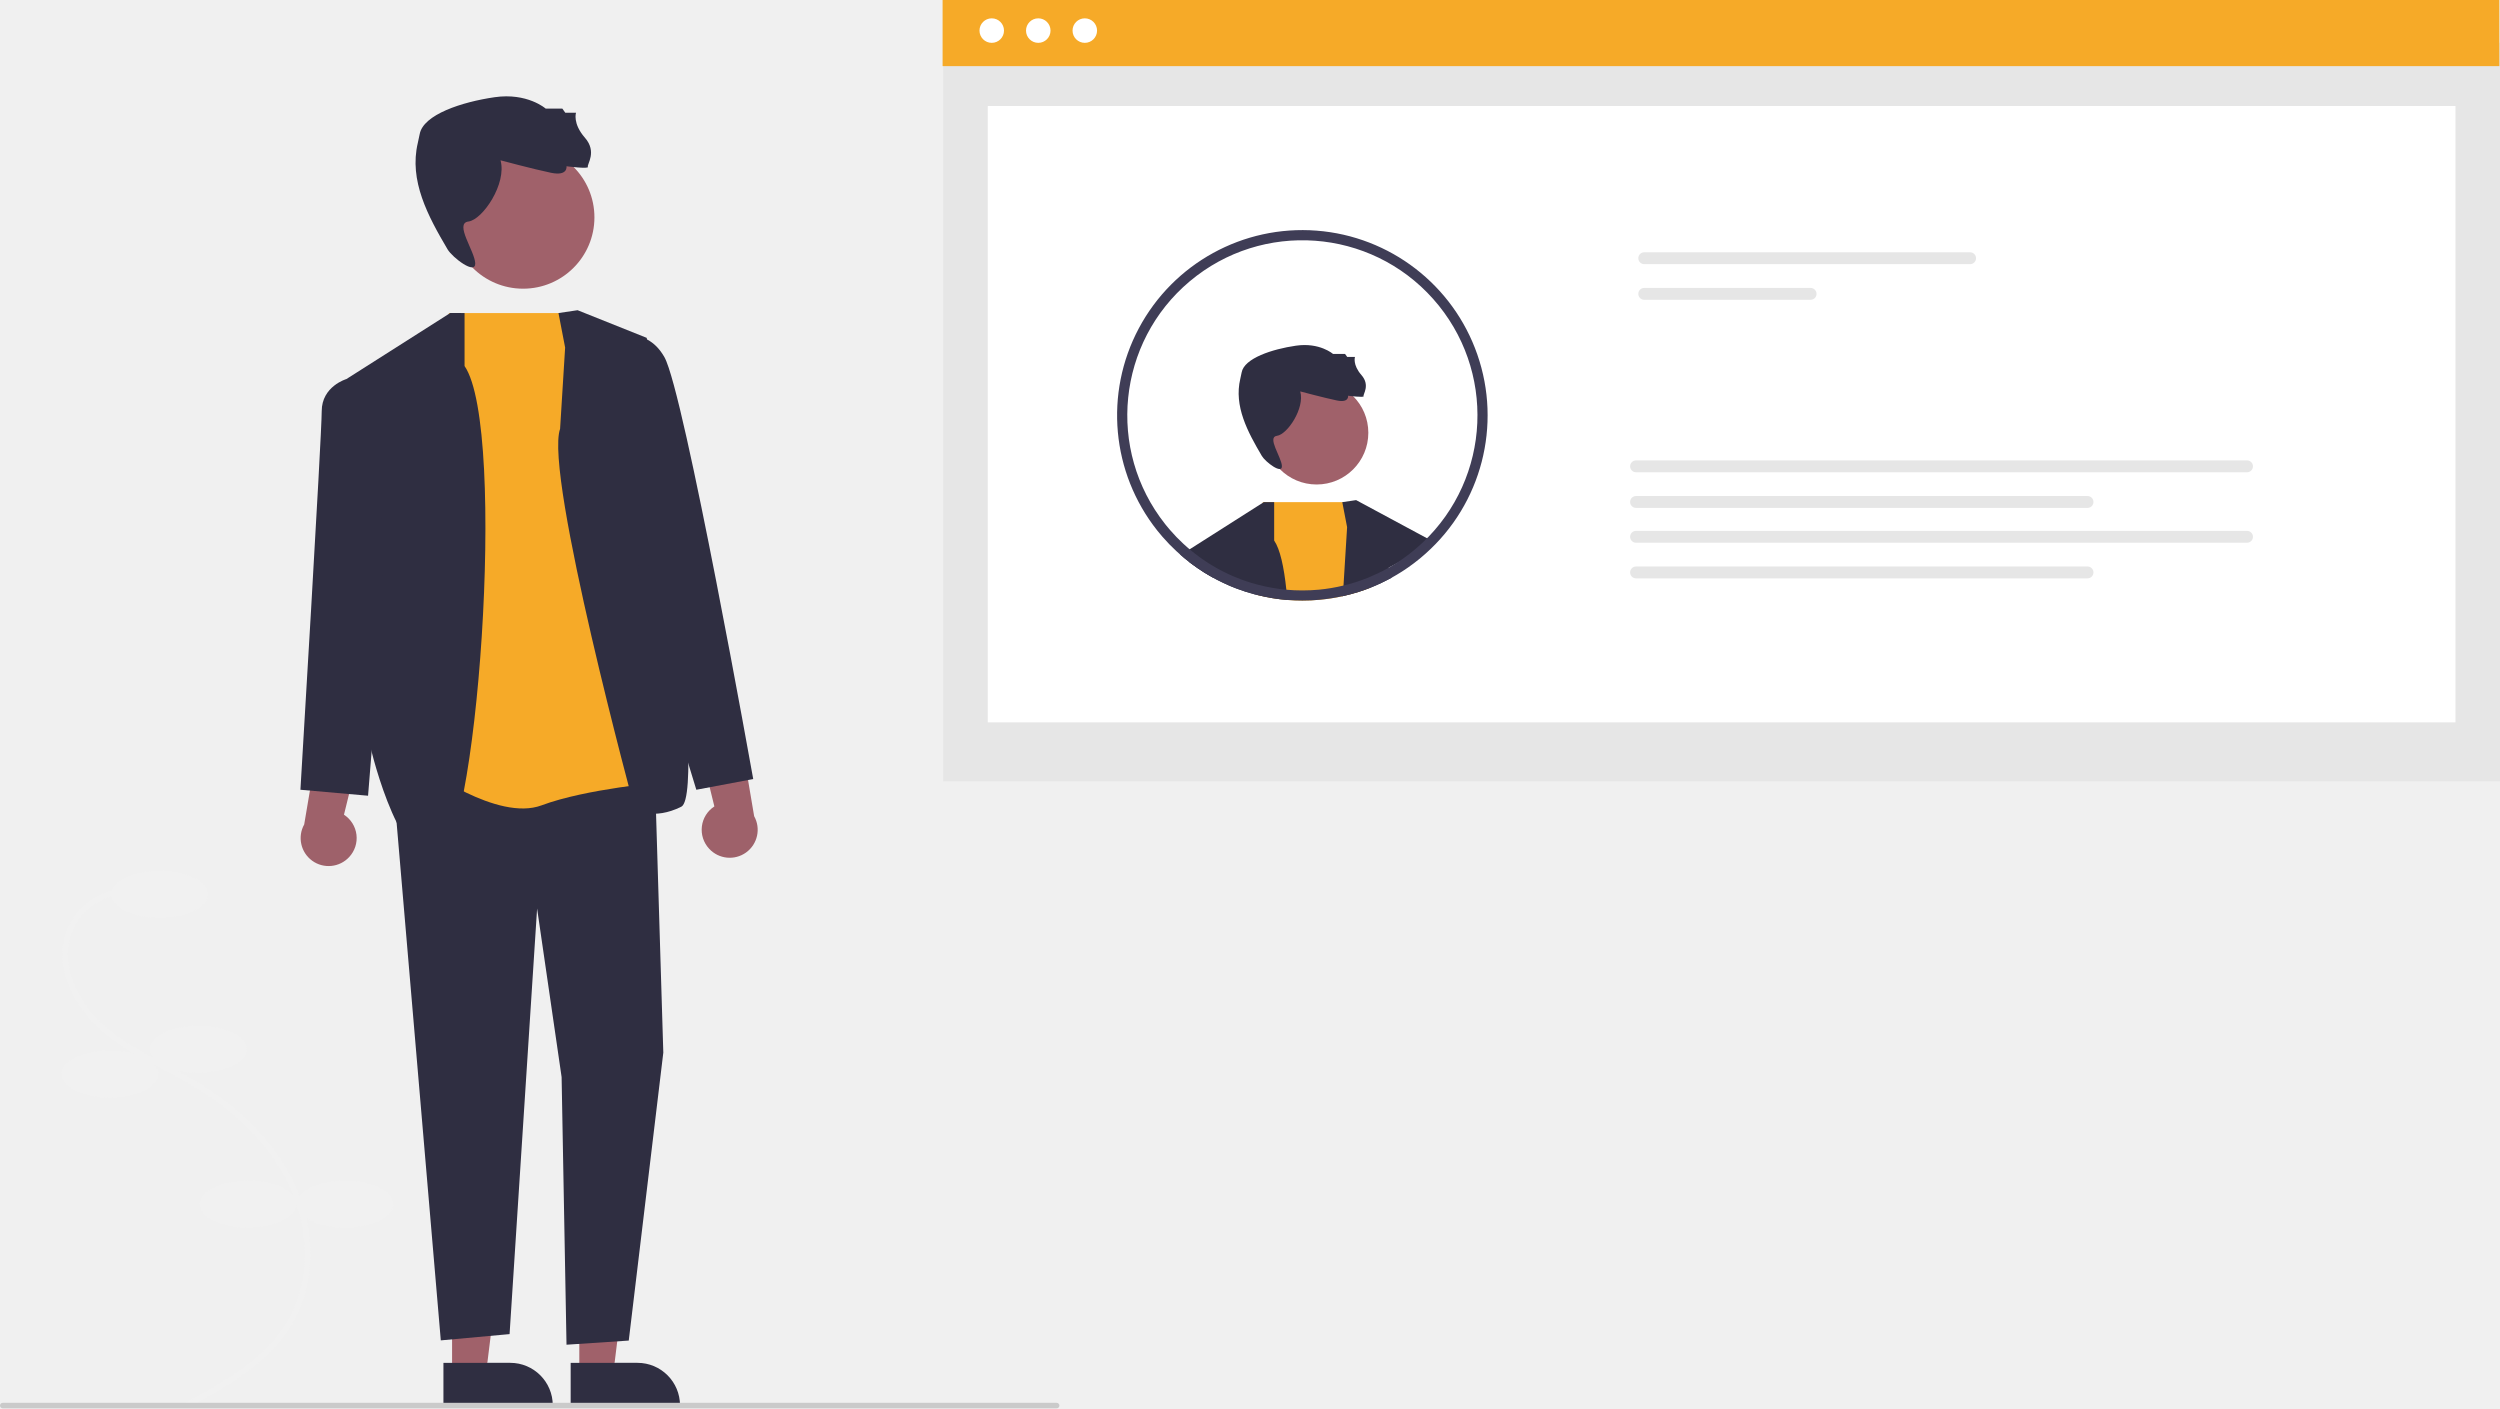
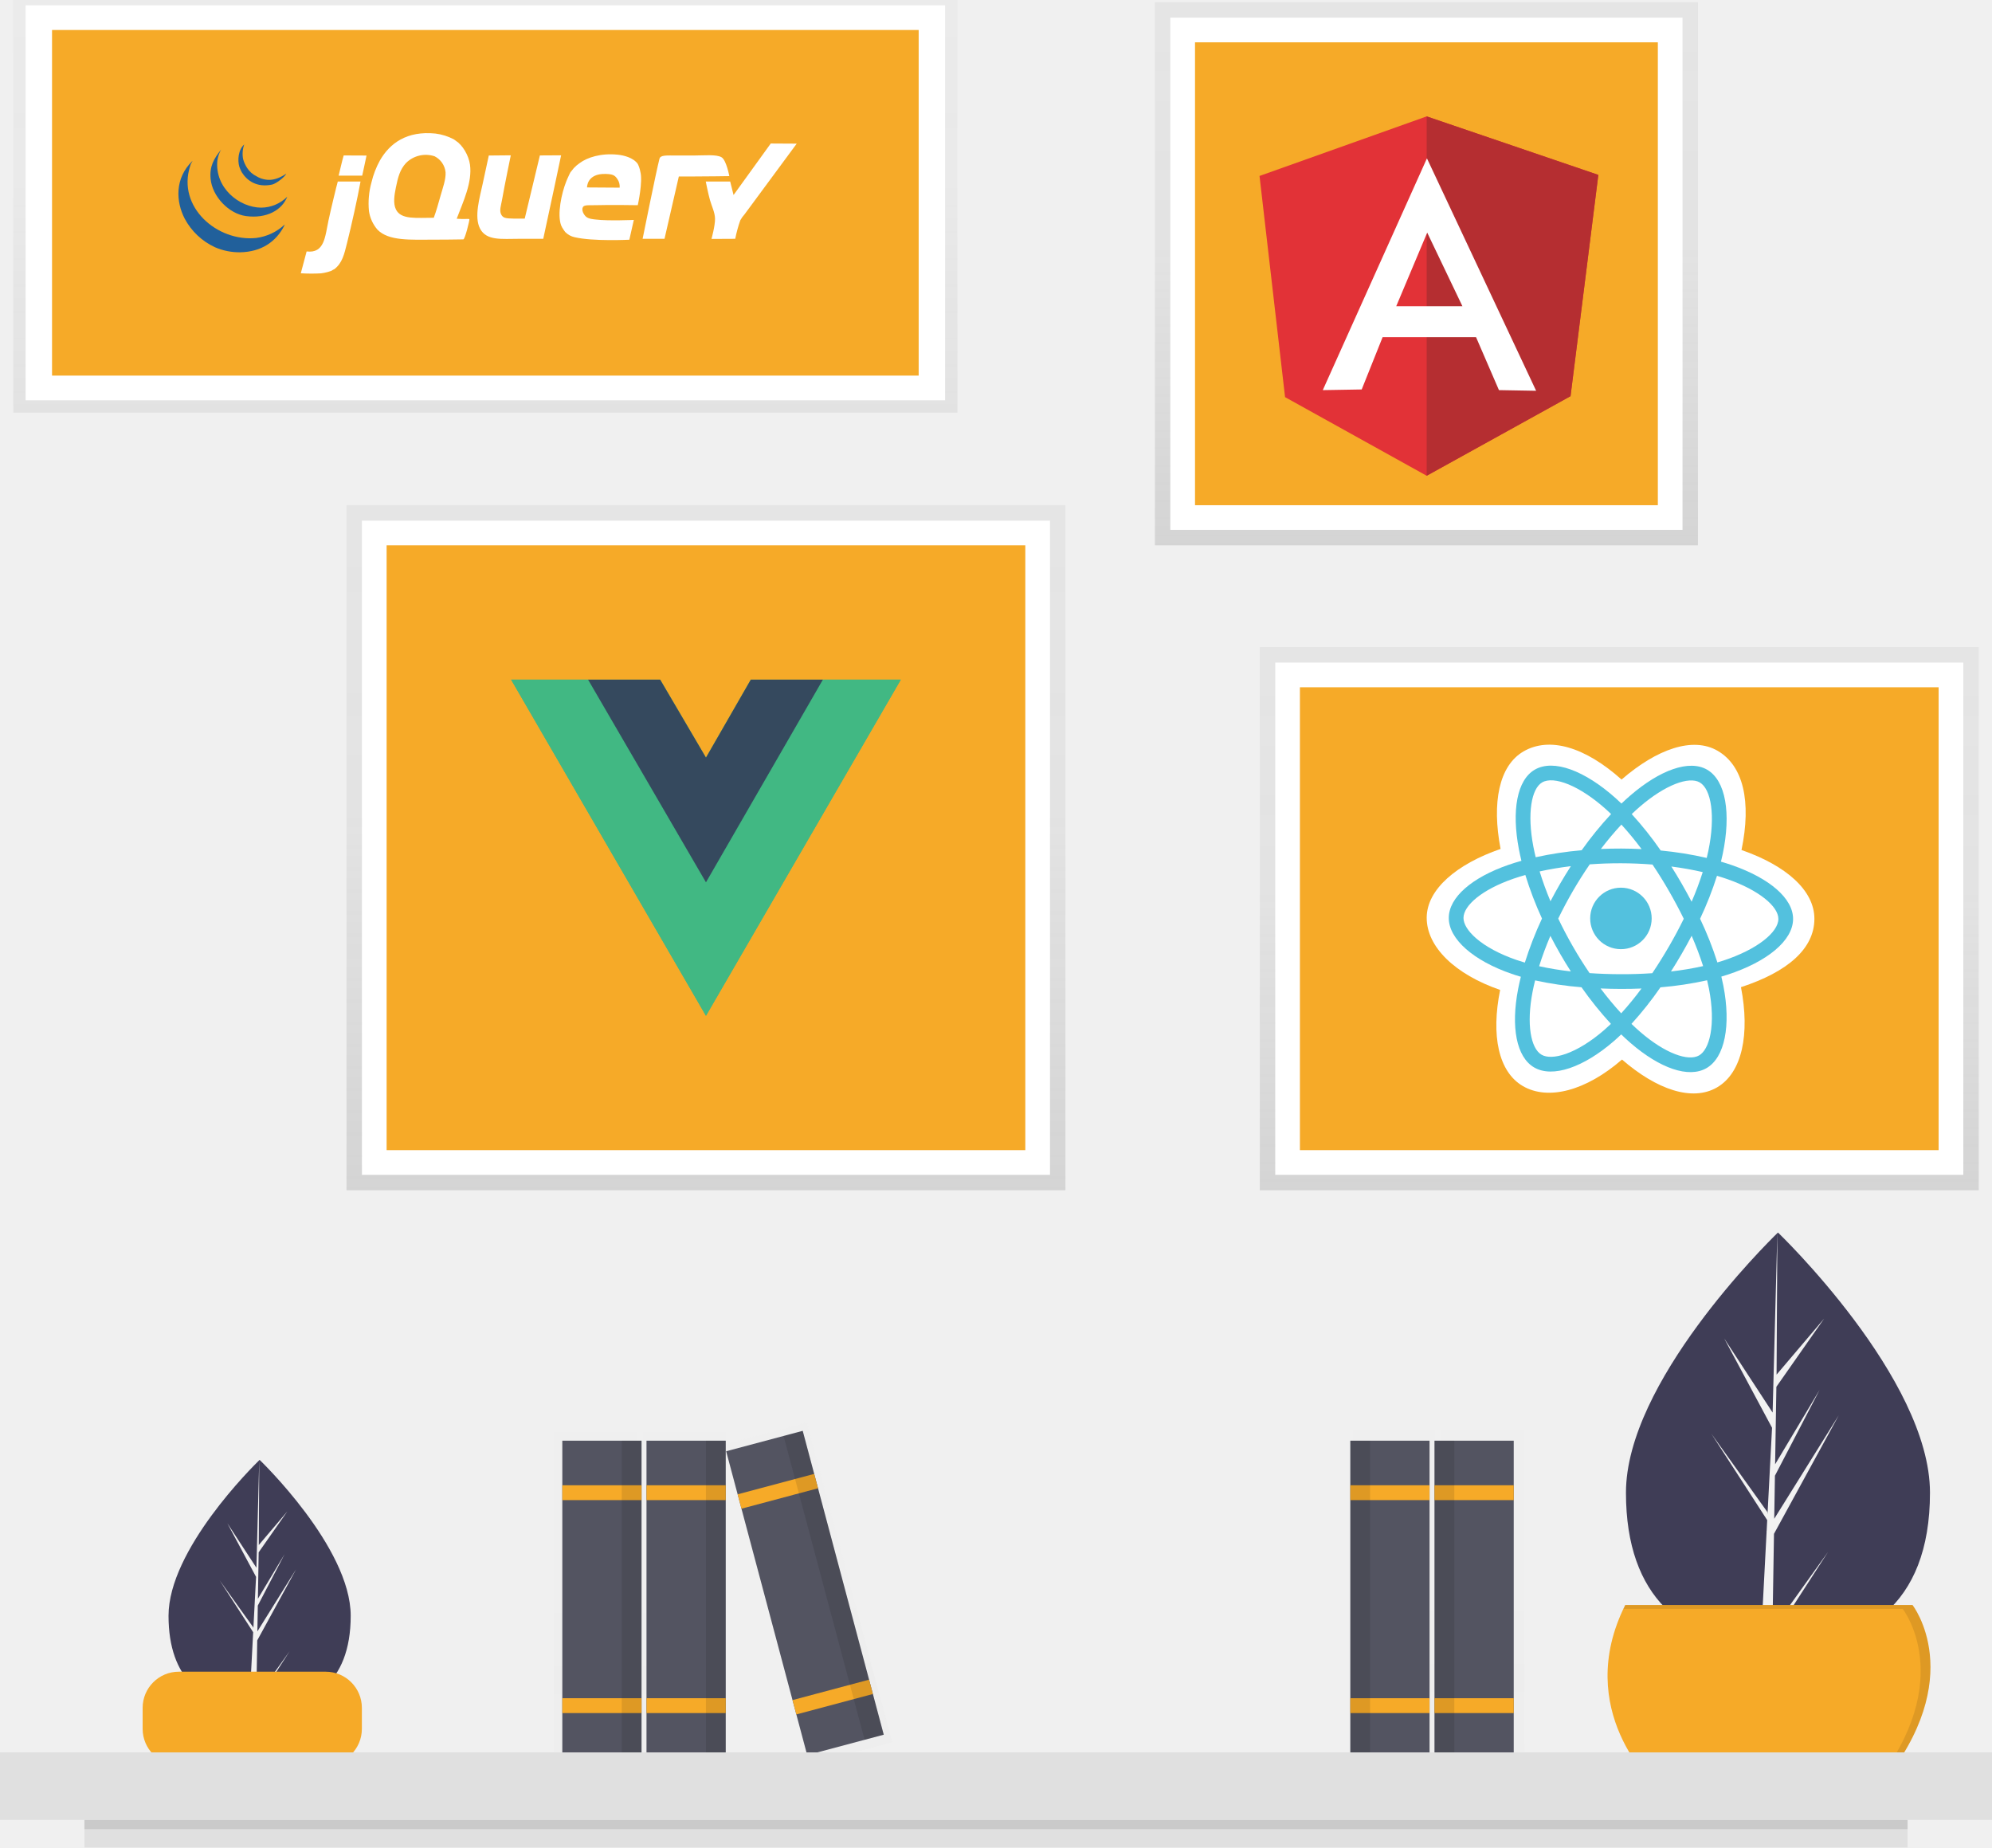
- <svg xmlns="http://www.w3.org/2000/svg" data-name="Layer 1" width="903.807" height="509.145" viewBox="0 0 903.807 509.145">
-   <path d="M216.096,704.318l-.951-1.759c12.753-6.897,28.626-15.481,36.916-29.567,8.172-13.886,8.356-32.743.479-49.211-6.704-14.016-19.018-26.572-35.611-36.313-3.273-1.921-6.709-3.742-10.031-5.503-8.031-4.256-16.336-8.658-23.184-14.903-9.432-8.601-16.568-23.035-11.249-35.891a23.856,23.856,0,0,1,20.677-14.467l.113,1.997a21.861,21.861,0,0,0-18.948,13.248c-4.943,11.947,1.839,25.505,10.754,33.636,6.661,6.074,14.852,10.415,22.773,14.613,3.342,1.771,6.797,3.603,10.108,5.546,16.938,9.943,29.526,22.798,36.403,37.174,8.16,17.061,7.946,36.637-.559,51.089C245.211,688.572,229.068,697.303,216.096,704.318Z" transform="translate(-148.0965 -195.4274)" fill="#f1f1f1" />
-   <ellipse cx="57.72" cy="323.317" rx="17.5" ry="8.5" fill="#f1f1f1" />
-   <ellipse cx="71.72" cy="379.317" rx="17.5" ry="8.5" fill="#f1f1f1" />
-   <ellipse cx="39.72" cy="388.317" rx="17.5" ry="8.5" fill="#f1f1f1" />
-   <ellipse cx="89.72" cy="435.317" rx="17.5" ry="8.5" fill="#f1f1f1" />
-   <ellipse cx="124.72" cy="435.317" rx="17.5" ry="8.5" fill="#f1f1f1" />
-   <rect id="bc1144e2-c94b-4f66-aa77-0b454dfd4174" data-name="Rectangle 62" x="341.011" y="15.429" width="562.796" height="267.056" fill="#e6e6e6" />
-   <rect id="ad6bb9d5-2e55-4525-b077-6ac2d5f26b45" data-name="Rectangle 75" x="357.104" y="38.33" width="530.61" height="222.814" fill="#fff" />
-   <rect id="a1fdfaec-ef9f-458a-9330-7bb8c38fec43" data-name="Rectangle 80" x="340.771" width="562.796" height="23.909" fill="#f6aa28" />
-   <circle id="ac9f2818-2064-46b1-8104-b7d94390836e" data-name="Ellipse 90" cx="358.539" cy="11.059" r="4.431" fill="#fff" />
-   <circle id="bd067119-2054-4d5f-9303-2e8fa40cc410" data-name="Ellipse 91" cx="375.359" cy="11.059" r="4.431" fill="#fff" />
-   <circle id="ee5e9ca0-6fca-449b-8f84-cf683813bd65" data-name="Ellipse 92" cx="392.18" cy="11.059" r="4.431" fill="#fff" />
-   <path id="acae6c4c-8028-4596-98db-d9926d2ed09f-99" data-name="Path 142" d="M742.529,286.635a2.147,2.147,0,0,0,0,4.294H860.333a2.147,2.147,0,0,0,0-4.294Z" transform="translate(-148.0965 -195.4274)" fill="#e6e6e6" />
-   <path id="a061bcdc-636b-4d12-a036-d7339f47b36a-100" data-name="Path 143" d="M742.529,299.518a2.147,2.147,0,0,0,0,4.294H802.67a2.147,2.147,0,0,0,0-4.294Z" transform="translate(-148.0965 -195.4274)" fill="#e6e6e6" />
-   <path id="e4e4593e-e83d-4128-8cd7-f0323b36c2f2-101" data-name="Path 142" d="M739.564,361.871a2.147,2.147,0,0,0,0,4.294H960.447a2.147,2.147,0,0,0,0-4.294Z" transform="translate(-148.0965 -195.4274)" fill="#e6e6e6" />
-   <path id="bf45783c-1d79-4b4f-82bb-39fc8a52f7aa-102" data-name="Path 143" d="M739.564,374.754a2.147,2.147,0,0,0,0,4.294H902.785a2.147,2.147,0,0,0,0-4.294Z" transform="translate(-148.0965 -195.4274)" fill="#e6e6e6" />
-   <path id="b544fc92-6fc6-4255-93fb-dee32d880d89-103" data-name="Path 142" d="M739.564,387.345a2.147,2.147,0,0,0,0,4.294H960.447a2.147,2.147,0,0,0,0-4.294Z" transform="translate(-148.0965 -195.4274)" fill="#e6e6e6" />
-   <path id="e14bb681-aaa1-4454-9da9-28d0809a146c-104" data-name="Path 143" d="M739.564,400.227a2.147,2.147,0,0,0,0,4.294H902.785a2.147,2.147,0,0,0,0-4.294Z" transform="translate(-148.0965 -195.4274)" fill="#e6e6e6" />
-   <circle cx="475.989" cy="156.462" r="18.694" fill="#a0616a" />
-   <path d="M618.165,336.934s8.724,2.337,13.242,3.272,4.05-1.714,4.05-1.714,5.92.779,5.608.156,2.493-3.895-.779-7.633-2.337-6.543-2.337-6.543h-2.804l-.779-1.091h-4.362s-4.823-4.229-13.391-2.983-18.701,4.54-19.636,9.681c-.127.697-.294,1.472-.488,2.29-2.343,9.891,2.635,19.146,7.799,27.903,1.269,2.152,7.407,6.844,7.25,3.625s-5.525-10.45-1.786-10.917S619.879,343.01,618.165,336.934Z" transform="translate(-148.0965 -195.4274)" fill="#2f2e41" />
-   <path d="M613.48,412.325a65.38,65.38,0,0,1-10.699-1.758l.197-3.728L604.615,377.197l.015-.227h32.931l5.168,27.293.697,3.683c-1.364.53-2.743,1.031-4.152,1.47-.016,0-.016.015-.03.015-1.955.606-3.94,1.137-5.941,1.576a68.558,68.558,0,0,1-8.062,1.243,62.045,62.045,0,0,1-6.304.303C617.117,412.552,615.284,412.477,613.48,412.325Z" transform="translate(-148.0965 -195.4274)" fill="#f6aa28" />
-   <path d="M592.309,407.051c-1.364-.591-2.682-1.228-3.985-1.894l-.561-.288c-.379-.197-.773-.409-1.151-.621q-.774-.432-1.501-.864c-.47-.273-.955-.561-1.424-.849-.03-.015-.045-.03-.075-.03-1.637-1.046-3.243-2.122-4.789-3.288q-.386-.296-.773-.591l-.272-4.364.394-.243L604.615,377.197l.363-.227.03-.015,3.728.015v13.882c2.107,3.046,3.531,9.426,4.41,17.776.121,1.197.227,2.425.334,3.698a65.38,65.38,0,0,1-10.699-1.758c-.379-.076-.743-.167-1.122-.273a62.702,62.702,0,0,1-6.516-2.091c-.652-.243-1.288-.5-1.925-.758l-.061-.03C592.885,407.294,592.582,407.173,592.309,407.051Z" transform="translate(-148.0965 -195.4274)" fill="#2f2e41" />
-   <path d="M586.612,404.248q-.774-.432-1.501-.864c-.47-.273-.955-.561-1.424-.849-.03-.015-.045-.03-.075-.03-1.637-1.046-3.243-2.122-4.789-3.288q-.386-.296-.773-.591c-.121-.106-.242-.197-.379-.303-.969-.743-1.909-1.515-2.819-2.334-.045-.03-.075-.076-.121-.106a10.422,10.422,0,0,1,3.046-1.622l1.076.318,7.668,2.303.045,3.107Z" transform="translate(-148.0965 -195.4274)" fill="#2f2e41" />
-   <path d="M651.184,404.293c-.455.242-.909.485-1.364.712-.107.061-.197.106-.288.152-.607.303-1.197.606-1.803.894-.016.015-.046.015-.046.03-.03.015-.075.03-.106.045-1.364.652-2.743,1.258-4.153,1.818-1.364.53-2.743,1.031-4.152,1.47-.016,0-.016.015-.03.015-1.955.606-3.94,1.137-5.941,1.576a12.506,12.506,0,0,1,.485-3.683l.015-.212,1.304-21.095-1.743-9.047,5.001-.743L665.869,391.033s-3.031,3.031-15.473,9.487C649.296,401.091,650.911,402.99,651.184,404.293Z" transform="translate(-148.0965 -195.4274)" fill="#2f2e41" />
-   <path d="M624.907,408.612c-1.971.182-3.971.273-5.971.273-1.94,0-3.865-.076-5.789-.258.121,1.197.227,2.425.334,3.698,1.803.152,3.637.227,5.456.227a62.045,62.045,0,0,0,6.304-.303,68.558,68.558,0,0,0,8.062-1.243,12.506,12.506,0,0,1,.485-3.683l.015-.212A62.996,62.996,0,0,1,624.907,408.612Zm57.268-85.047A66.972,66.972,0,1,0,566.441,387.184c.606.758,1.228,1.515,1.864,2.243.061.061.091.106.136.152a63.821,63.821,0,0,0,4.986,5.137c.425.394.864.788,1.303,1.167.046.03.076.076.121.106.909.818,1.849,1.591,2.819,2.334.137.106.258.197.379.303q.387.296.773.591c1.546,1.167,3.152,2.243,4.789,3.288.03,0,.045.015.075.03.47.288.955.576,1.424.849q.728.432,1.501.864c.379.212.773.424,1.151.621l.561.288c1.303.667,2.622,1.303,3.985,1.894.273.121.576.242.849.364l.061.03c.636.258,1.273.515,1.925.758a62.702,62.702,0,0,0,6.516,2.091c.379.106.743.197,1.122.273a65.38,65.38,0,0,0,10.699,1.758c1.803.152,3.637.227,5.456.227a62.045,62.045,0,0,0,6.304-.303,68.558,68.558,0,0,0,8.062-1.243c2.001-.439,3.986-.97,5.941-1.576.015,0,.015-.015.03-.015,1.409-.439,2.788-.94,4.152-1.47,1.41-.561,2.789-1.167,4.153-1.818.03-.015.075-.03.106-.045,0-.015.03-.015.046-.03.606-.288,1.197-.591,1.803-.894.091-.046.181-.091.288-.152.454-.227.909-.47,1.364-.712.03-.015.045-.03.075-.045,1.197-.667,2.38-1.364,3.547-2.106.318-.197.636-.394.955-.621.47-.288.924-.606,1.364-.924.591-.409,1.182-.833,1.758-1.273a4.679,4.679,0,0,0,.545-.409c1.41-1.061,2.773-2.182,4.076-3.364a66.914,66.914,0,0,0,18.67-71.984Zm-19.807,68.074a64.792,64.792,0,0,1-5.152,4.364c-.394.303-.804.606-1.212.879-.394.303-.788.591-1.197.864-.349.243-.697.485-1.061.712-.03.03-.075.045-.106.076-.258.182-.531.349-.788.515-.804.5-1.637,1-2.455,1.47-.197.106-.379.227-.576.333-.107.061-.212.121-.334.182-.454.258-.909.485-1.364.727-.061.045-.136.061-.197.106a.112.112,0,0,0-.061.03c-.318.167-.636.318-.955.47-.273.136-.531.273-.804.394-1.106.53-2.243,1.03-3.379,1.5-1.197.485-2.409.924-3.637,1.334-.303.106-.622.227-.94.318-1.44.455-2.879.864-4.349,1.197a62.996,62.996,0,0,1-8.895,1.5c-1.971.182-3.971.273-5.971.273-1.94,0-3.865-.076-5.789-.258a62.373,62.373,0,0,1-10.169-1.788c-.121-.03-.258-.061-.379-.091a58.111,58.111,0,0,1-8.017-2.728c-.136-.061-.288-.106-.409-.167-.152-.061-.288-.106-.409-.167-.152-.061-.288-.121-.424-.182-1.137-.5-2.243-1.046-3.349-1.606l-.516-.273c-.985-.515-1.955-1.046-2.91-1.637-.333-.182-.682-.394-1.015-.606-.379-.227-.758-.47-1.122-.712q-.135-.091-.272-.182c-.849-.576-1.712-1.152-2.531-1.773-.576-.424-1.137-.833-1.697-1.273-.364-.273-.727-.561-1.076-.864-.227-.167-.454-.364-.682-.561-.303-.258-.606-.515-.909-.788-.47-.379-.909-.803-1.334-1.197a60.229,60.229,0,0,1-4.834-5.001c-.515-.576-1-1.152-1.47-1.758a3.647,3.647,0,0,1-.303-.379,63.298,63.298,0,1,1,93.048,6.744Z" transform="translate(-148.0965 -195.4274)" fill="#3f3d56" />
-   <polygon points="163.436 496.698 175.696 496.697 181.528 449.409 163.434 449.41 163.436 496.698" fill="#a0616a" />
-   <path d="M308.406,688.123l24.144-.001h.001A15.387,15.387,0,0,1,347.937,703.508v.5l-39.531.001Z" transform="translate(-148.0965 -195.4274)" fill="#2f2e41" />
-   <polygon points="209.436 496.698 221.696 496.697 227.528 449.409 209.434 449.41 209.436 496.698" fill="#a0616a" />
-   <path d="M354.406,688.123l24.144-.001h.001A15.387,15.387,0,0,1,393.937,703.508v.5l-39.531.001Z" transform="translate(-148.0965 -195.4274)" fill="#2f2e41" />
-   <path d="M274.333,505.267a10.056,10.056,0,0,0-1.883-15.304l8.518-34.705-17.492,6.233-5.407,32.001a10.11,10.11,0,0,0,16.265,11.775Z" transform="translate(-148.0965 -195.4274)" fill="#9e616a" />
-   <path d="M404.474,502.267a10.056,10.056,0,0,1,1.883-15.304L397.839,452.259l17.492,6.233,5.407,32.001a10.11,10.11,0,0,1-16.265,11.775Z" transform="translate(-148.0965 -195.4274)" fill="#9e616a" />
-   <polygon points="142.367 285.513 159.36 484.578 184.224 482.311 194.175 328.461 203.033 389.379 204.807 486.145 227.307 484.645 239.801 380.545 236.736 279.728 151.319 271.078 142.367 285.513" fill="#2f2e41" />
-   <circle cx="189.112" cy="78.582" r="25.786" fill="#a0616a" />
-   <path d="M329.043,253.381s12.033,3.223,18.265,4.513,5.587-2.364,5.587-2.364,8.165,1.074,7.736.215,3.438-5.372-1.074-10.529-3.223-9.025-3.223-9.025h-3.868l-1.074-1.504H345.374s-6.652-5.833-18.471-4.114-25.795,6.263-27.084,13.354c-.175.962-.405,2.03-.672,3.159-3.232,13.644,3.635,26.409,10.757,38.487,1.75,2.968,10.217,9.441,10,5s-7.621-14.414-2.464-15.059S331.407,261.762,329.043,253.381Z" transform="translate(-148.0965 -195.4274)" fill="#2f2e41" />
-   <path d="M310.376,308.604h45.412l32.11,169.575s-27.994,2.394-43.994,8.394-42.598-13.706-42.598-13.706Z" transform="translate(-148.0965 -195.4274)" fill="#f6aa28" />
-   <path d="M316.045,327.754V308.604l-5.142-.031-37.567,23.885,8.152,130.863s9.648,43.658,24.282,43.205S331.687,350.435,316.045,327.754Z" transform="translate(-148.0965 -195.4274)" fill="#2f2e41" />
-   <path d="M285.404,336.073l-12.067-3.615s-8.933,2.615-8.933,11.615-7.697,136.868-7.697,136.868l24.451,2.161,5.246-65.029Z" transform="translate(-148.0965 -195.4274)" fill="#2f2e41" />
-   <path d="M352.404,321.073l-2.405-12.469,6.905-1.031,25,10s22.5,164.5,12.5,169.5-16.752,1.126-16.752,1.126S344.76,366.873,350.582,350.473Z" transform="translate(-148.0965 -195.4274)" fill="#2f2e41" />
-   <path d="M364.404,320.073l4.267-1.857s12.523-6.206,19.628,6.326,32.105,152.531,32.105,152.531l-20.57,3.868-15.379-50.384Z" transform="translate(-148.0965 -195.4274)" fill="#2f2e41" />
-   <path d="M530.096,704.573h-381a1,1,0,1,1,0-2h381a1,1,0,0,1,0,2Z" transform="translate(-148.0965 -195.4274)" fill="#cacaca" />
+ <svg xmlns="http://www.w3.org/2000/svg" xmlns:xlink="http://www.w3.org/1999/xlink" data-name="Layer 1" width="787.169" height="730" viewBox="0 0 787.169 730">
+   <defs>
+     <linearGradient id="a3c4672e-2259-4d6c-8c24-5949363a8af1-36" x1="278.973" y1="470.295" x2="278.973" y2="199.617" gradientUnits="userSpaceOnUse">
+       <stop offset="0" stop-color="gray" stop-opacity="0.25" />
+       <stop offset="0.535" stop-color="gray" stop-opacity="0.12" />
+       <stop offset="1" stop-color="gray" stop-opacity="0.1" />
+     </linearGradient>
+     <linearGradient id="acf699b8-10e6-407b-86e3-0f7f8fa4bdb6-37" x1="191.795" y1="163.039" x2="191.795" y2="0" xlink:href="#a3c4672e-2259-4d6c-8c24-5949363a8af1-36" />
+     <linearGradient id="b28a1e8f-be05-408d-a6f5-6fd2e5b0337f-38" x1="563.673" y1="215.467" x2="563.673" y2="0.876" xlink:href="#a3c4672e-2259-4d6c-8c24-5949363a8af1-36" />
+     <linearGradient id="f1fc4b36-2829-4464-83b0-fd2af5b19fd6-39" x1="639.878" y1="470.295" x2="639.878" y2="255.703" xlink:href="#a3c4672e-2259-4d6c-8c24-5949363a8af1-36" />
+     <linearGradient id="bb60ebe1-81e2-422a-a970-aa43062904da-40" x1="453.701" y1="780.902" x2="453.701" y2="650.043" gradientTransform="matrix(-1, 0, 0, 1, 1039.585, -85)" xlink:href="#a3c4672e-2259-4d6c-8c24-5949363a8af1-36" />
+     <linearGradient id="a1b2f907-b002-48c8-973d-a12b277f13d1-41" x1="488.734" y1="780.902" x2="488.734" y2="650.043" gradientTransform="matrix(-1, 0, 0, 1, 1039.585, -85)" xlink:href="#a3c4672e-2259-4d6c-8c24-5949363a8af1-36" />
+     <linearGradient id="a8136d5f-4c26-4562-977f-ea29024932d1-42" x1="235.319" y1="696.902" x2="235.319" y2="566.043" xlink:href="#a3c4672e-2259-4d6c-8c24-5949363a8af1-36" />
+     <linearGradient id="eaaf4b84-3353-429f-a894-84d4b3cd89b7-43" x1="270.352" y1="696.902" x2="270.352" y2="566.043" xlink:href="#a3c4672e-2259-4d6c-8c24-5949363a8af1-36" />
+     <linearGradient id="fa1ca12c-a5d3-4b88-b665-ae3e1db189da-44" x1="319.81" y1="696.88" x2="319.81" y2="561.944" xlink:href="#a3c4672e-2259-4d6c-8c24-5949363a8af1-36" />
+   </defs>
+   <path d="M969.076,674.787c0,45.239-26.894,61.036-60.068,61.036-.772,0-1.541-.008-2.304-.029-1.536-.033-3.06-.1-4.563-.209-29.942-2.117-53.204-18.728-53.204-60.799,0-43.535,55.626-98.472,59.822-102.551l.008-.004c.159-.159.242-.238.242-.238S969.076,629.544,969.076,674.787Z" transform="translate(-206.4153 -85)" fill="#3f3d56" />
+   <path d="M906.817,728.902,928.789,698.204l-22.027,34.067-.058,3.524c-1.536-.033-3.06-.1-4.563-.209l2.367-45.26-.017-.351.042-.067.221-4.275L882.673,651.479l22.148,30.948.054.906,1.791-34.196-18.904-35.29,19.133,29.282,1.862-70.893.008-.242v.238l-.309,55.906,18.816-22.164-18.895,26.978-.497,30.618,17.572-29.383L907.806,668.078l-.276,17.021,25.508-40.901-25.604,46.842Z" transform="translate(-206.4153 -85)" fill="#f2f2f2" />
+   <path d="M345,723.419c0,27.107-16.115,36.573-35.993,36.573-.463,0-.923-.005-1.381-.018-.921-.02-1.834-.06-2.734-.125-17.941-1.268-31.88-11.222-31.88-36.43,0-26.086,33.331-59.004,35.845-61.448l.005-.003c.095-.095.145-.143.145-.143S345,696.31,345,723.419Z" transform="translate(-206.4153 -85)" fill="#3f3d56" />
+   <path d="M307.694,755.844l13.166-18.394-13.198,20.413-.035,2.111c-.921-.02-1.834-.06-2.734-.125l1.418-27.119-.01-.21.025-.04.133-2.562-13.231-20.465,13.271,18.544.033.543,1.073-20.49L296.277,686.904l11.465,17.546,1.116-42.479.005-.145v.143l-.185,33.498,11.275-13.281-11.322,16.165-.298,18.346,10.529-17.606L308.287,719.399l-.165,10.199L323.406,705.09,308.064,733.158Z" transform="translate(-206.4153 -85)" fill="#f2f2f2" />
+   <rect x="136.928" y="199.617" width="284.09" height="270.678" fill="url(#a3c4672e-2259-4d6c-8c24-5949363a8af1-36)" />
+   <rect x="143.024" y="205.713" width="271.898" height="258.486" fill="#fff" />
+   <rect x="152.779" y="215.467" width="252.389" height="238.977" fill="#f6aa28" />
+   <path d="M531.584,353.55h30.797L485.388,486.362,408.396,353.55h58.899l18.093,30.797,17.708-30.797Z" transform="translate(-206.4153 -85)" fill="#41b883" />
+   <path d="M408.396,353.55,485.388,486.362l76.993-132.812H531.584l-46.196,79.687-46.581-79.687Z" transform="translate(-206.4153 -85)" fill="#41b883" />
+   <path d="M438.808,353.55l46.581,80.072,46.196-80.072h-28.487l-17.708,30.797-18.093-30.797Z" transform="translate(-206.4153 -85)" fill="#35495e" />
+   <g opacity="0.5">
+     <rect x="5.247" width="373.097" height="163.039" fill="url(#acf699b8-10e6-407b-86e3-0f7f8fa4bdb6-37)" />
+   </g>
+   <rect x="10.124" y="2.095" width="363.343" height="156.067" fill="#fff" />
+   <rect x="20.564" y="11.849" width="342.463" height="136.558" fill="#f6aa28" />
+   <path d="M510.99,141.702l10.259.057s-19.073,25.845-20.631,27.952A12.016,12.016,0,0,0,498.954,172.04a52.041,52.041,0,0,0-1.997,7.321l-9.387.047s1.461-5.241,1.4-8.033c-.053-2.439-1.298-4.875-1.996-7.321-.706-2.476-1.664-7.321-1.664-7.321h9.651l1.331,5.324,14.698-20.355" transform="translate(-206.4153 -85)" fill="#fff" />
+   <path d="M491.564,147.153c1.893,1.141,3.055,7.437,3.055,7.437s-9.906.146-15.297.146h-4.659l-5.657,24.624h-8.652s5.384-26.76,6.655-31.612c.412-1.571,2.822-1.301,6.891-1.301H480.4c4.196,0,9.101-.536,11.164.705m-40.277,11.993a5.186,5.186,0,0,0-.915-3.411c-1.012-1.56-1.946-1.923-4.609-2.007-7.517-.236-7.371,5.334-7.371,5.334Zm8.152-6.379c1.102,3.974-.998,13.311-.998,13.311s-10.965-.183-16.971,0c-1.867.057-4.103-.203-4.659.666-.782,1.217.286,3.092,1.191,3.883,1.042.911,3.071,1.015,3.8,1.108,4.875.619,15.077.16,15.077.16l-1.767,7.826s-14.417.723-21.629-.998a7.341,7.341,0,0,1-3.661-1.996c-.246-.266-.46-.628-.693-.942a8.745,8.745,0,0,1-.971-1.721c-1.647-4.389.193-12.797,1.997-17.303.209-.522.472-1.184.749-1.747.346-.702.638-1.494.915-1.913.186-.289.416-.476.609-.749a11.174,11.174,0,0,1,.722-.915,13.713,13.713,0,0,1,2.33-1.996c3.004-2.25,8.442-3.997,14.974-3.328,2.459.253,6.173,1.131,7.986,3.661a11.171,11.171,0,0,1,.998,2.995Zm-39.681-6.349,8.389-.049s-4.675,22.178-7.058,32.993h-9.651c-6.744,0-12.751.835-15.306-3.993-2.479-4.688-.113-12.398.998-17.636.785-3.707,2.44-11.284,2.44-11.284l8.692-.08s-2.456,11.796-3.478,17.686c-.366,2.11-1.121,4.096-.332,5.656.749,1.485,1.797,1.591,4.991,1.664,1.012.024,4.326,0,4.326,0l5.99-24.957m-39.266,15.973c.878-3.121,2.16-6.505,1.997-9.317a7.999,7.999,0,0,0-4.326-6.322,11.085,11.085,0,0,0-11.314,2.662c-2.359,2.556-3.158,5.541-3.993,9.651-.622,3.051-1.131,6.272,0,8.651,2.003,4.207,8.249,3.288,14.974,3.328.998-2.675,1.823-5.68,2.662-8.652Zm11.647-12.312c.958,6.968-2.718,14.658-5.251,21.346,2.582.233,4.845-.036,5.008.157.17.25-1.731,7.983-2.393,8.003-2.049.053-8.841.11-11.673.11-9.241,0-17.886.602-22.294-3.993a14.493,14.493,0,0,1-3.328-7.321,31.047,31.047,0,0,1,.999-11.313,34.242,34.242,0,0,1,3.328-8.652c3.883-6.778,10.638-11.809,21.962-10.648a21.09,21.09,0,0,1,7.321,2.329c.136.08.613.459.722.526,2.662,1.694,5.088,5.737,5.601,9.457ZM351.253,146.457c-.559,2.546-1.118,5.431-1.707,7.947h-9.317c.722-2.788,1.274-5.56,1.997-7.986,2.981,0,5.753.04,9.028.04M339.896,156.733h8.985c-1.175,6.502-3.501,16.99-5.324,24.291-1.141,4.569-1.903,7.903-4.991,10.315-.276.216-.436.114-.666.333-.569.543-3.201,1.172-4.658,1.331a66.98,66.98,0,0,1-7.96-.026c.762-2.785,1.624-6.129,2.303-8.626,7.098.859,7.277-5.85,8.652-12.312.795-3.734,3.205-13.81,3.66-15.307" transform="translate(-206.4153 -85)" fill="#fff" />
+   <path d="M318.932,173.704l-.193.499c-3.281,6.389-9.095,10.309-17.387,10.482a24.309,24.309,0,0,1-9.983-1.996A25.787,25.787,0,0,1,279.391,171.374c-3.431-6.645-4.05-15.889,3.084-22.794.11,0-.865,1.497-.755,1.497l-.196.639c-5.141,16.095,10.698,29.889,26.095,28.311a20.225,20.225,0,0,0,11.313-5.324" transform="translate(-206.4153 -85)" fill="#21609b" />
+   <path d="M309.615,167.049a14.732,14.732,0,0,0,10.316-4.326c-2.096,5.321-8.166,8.741-16.305,7.653-6.815-.912-13.307-7.77-13.976-14.642-.489-5.001,1.254-7.986,4.126-11.607a12.145,12.145,0,0,0-1.464,4.286c-1.091,10.818,8.642,18.578,17.303,18.635" transform="translate(-206.4153 -85)" fill="#21609b" />
+   <path d="M319.541,153.611c-.602,1.381-4.069,3.99-5.6,4.316-6.063,1.292-9.946-1.583-11.98-4.855a14.983,14.983,0,0,1-.961-2.162c-.789-2.682-.426-6.739,1.927-8.838a11.048,11.048,0,0,0-.439,5.823,12.932,12.932,0,0,0,1.604,3.504,9.216,9.216,0,0,0,3.66,3.235,9.71,9.71,0,0,0,1.84.881c1.527.45,4.752,1.634,9.95-1.903" transform="translate(-206.4153 -85)" fill="#21609b" />
+   <rect x="456.377" y="0.876" width="214.592" height="214.592" fill="url(#b28a1e8f-be05-408d-a6f5-6fd2e5b0337f-38)" />
+   <rect x="462.474" y="6.972" width="202.399" height="202.399" fill="#fff" />
+   <rect x="472.228" y="16.726" width="182.891" height="182.891" fill="#f6aa28" />
+   <path d="M704.136,154.523l66.053-23.535,67.832,23.116-10.983,87.392-56.849,31.484-55.96-31.066Z" transform="translate(-206.4153 -85)" fill="#e23237" />
+   <path d="M838.021,154.105l-67.832-23.116v141.992l56.849-31.432,10.983-87.444Z" transform="translate(-206.4153 -85)" fill="#b52e31" />
+   <path d="M770.294,147.568l-41.159,91.576,15.376-.261,8.264-20.659h36.923l9.048,20.92,14.696.261-43.147-91.837Zm.105,29.34,13.911,29.078H758.16l12.239-29.078Z" transform="translate(-206.4153 -85)" fill="#fff" />
+   <rect x="497.832" y="255.703" width="284.09" height="214.592" fill="url(#f1fc4b36-2829-4464-83b0-fd2af5b19fd6-39)" />
+   <rect x="503.929" y="261.8" width="271.898" height="202.399" fill="#fff" />
+   <rect x="513.683" y="271.554" width="252.389" height="182.891" fill="#f6aa28" />
+   <path d="M770.198,447.589c-.037,11.57,11.227,22.406,29.019,28.551-3.613,17.895-.739,32.337,8.994,37.991,10.004,5.812,24.949,1.858,39.161-10.486,13.777,11.932,27.724,16.655,37.485,11.046,10.032-5.765,13.126-21.167,9.529-39.644,18.571-6.075,28.978-15.252,29.015-26.974.036-11.302-11.252-21.114-28.804-27.219,3.996-19.216.706-33.309-9.43-39.196-9.772-5.677-23.912-.801-37.969,11.355-14.543-12.995-28.515-16.992-38.678-11.152-9.799,5.631-12.636,20.317-9.126,38.566C782.164,426.372,770.233,436.333,770.198,447.589Z" transform="translate(-206.4153 -85)" fill="#fff" />
+   <path d="M890.856,426.849q-2.17-.752-4.376-1.394.371-1.486.686-2.985c3.366-16.084,1.239-29.056-6.15-33.347-7.085-4.116-18.706.116-30.462,10.281q-1.738,1.506-3.397,3.098-1.104-1.065-2.248-2.089c-12.252-10.948-24.553-15.584-31.962-11.327-7.104,4.082-9.243,16.265-6.306,31.527q.438,2.267.991,4.51c-1.744.489-3.429,1.012-5.041,1.568-14.42,4.976-23.645,12.818-23.67,20.982-.027,8.432,9.822,16.921,24.81,22.097q1.823.627,3.675,1.162-.61,2.411-1.084,4.854c-2.893,14.978-.708,26.885,6.351,30.987,7.291,4.235,19.565-.056,31.536-10.453q1.419-1.233,2.847-2.608,1.786,1.734,3.667,3.367c11.532,9.987,22.94,14.041,30.019,9.973,7.311-4.202,9.723-16.978,6.693-32.542q-.347-1.783-.804-3.64,1.293-.377,2.533-.782c15.614-5.118,25.788-13.441,25.815-21.986.026-8.193-9.445-16.148-24.124-21.253Z" transform="translate(-206.4153 -85)" fill="#53c1de" />
+   <path d="M887.353,464.565c-.744.244-1.509.479-2.287.708a136.419,136.419,0,0,0-6.835-17.258,136.361,136.361,0,0,0,6.675-16.964c1.39.408,2.74.837,4.041,1.289,12.577,4.373,20.237,10.806,20.221,15.744-.017,5.26-8.333,12.062-21.814,16.482Zm-5.623,11.055c1.34,6.882,1.515,13.101.597,17.959-.824,4.365-2.463,7.272-4.481,8.432-4.296,2.468-13.456-.787-23.317-9.327q-1.696-1.469-3.412-3.13A136.587,136.587,0,0,0,862.568,475.109a135.683,135.683,0,0,0,18.436-2.782q.41,1.681.726,3.294Zm-56.593,25.796c-4.194,1.466-7.53,1.498-9.543.329-4.284-2.488-6.038-12.05-3.564-24.859q.441-2.271,1.008-4.514a136.677,136.677,0,0,0,18.327,2.712,141.437,141.437,0,0,0,11.634,14.467q-1.27,1.221-2.6,2.379c-5.294,4.598-10.594,7.855-15.261,9.487ZM805.629,464.275c-6.627-2.289-12.097-5.253-15.842-8.48-3.365-2.901-5.06-5.776-5.053-8.104.016-4.954,7.422-11.25,19.755-15.506q2.322-.798,4.688-1.459a139.397,139.397,0,0,0,6.577,17.204,141.512,141.512,0,0,0-6.769,17.407Q807.294,464.847,805.629,464.275Zm6.72-44.76c-2.516-13.076-.787-22.929,3.494-25.389,4.561-2.621,14.613,1.169,25.192,10.621.676.604,1.355,1.237,2.035,1.891a139.285,139.285,0,0,0-11.635,14.306,142.021,142.021,0,0,0-18.165,2.764q-.514-2.086-.922-4.195Zm58.643,14.677q-1.984-3.453-4.116-6.817c4.34.562,8.496,1.303,12.399,2.208a123.985,123.985,0,0,1-4.392,11.702q-1.875-3.585-3.892-7.092ZM847.133,410.804a124.302,124.302,0,0,1,7.976,9.691q-8.035-.405-16.081-.054c2.654-3.477,5.372-6.707,8.105-9.636ZM822.972,434.079q-2.013,3.466-3.863,7.024c-1.68-4.02-3.116-7.971-4.286-11.787,3.885-.857,8.027-1.553,12.342-2.079Q824.988,430.609,822.972,434.079Zm4.185,34.747a123.758,123.758,0,0,1-12.533-2.056c1.214-3.875,2.706-7.902,4.448-11.998q1.834,3.571,3.835,7.052Q824.949,465.376,827.157,468.826Zm19.9,16.555c-2.745-2.981-5.483-6.278-8.155-9.823q3.907.166,7.96.179,4.16.013,8.214-.157A123.602,123.602,0,0,1,847.058,485.381Zm27.839-30.641a123.437,123.437,0,0,1,4.531,11.983,123.352,123.352,0,0,1-12.699,2.123q2.168-3.413,4.199-6.91,2.064-3.554,3.969-7.196Zm-8.995,4.277q-3.108,5.361-6.56,10.511c-4.038.276-8.21.411-12.461.398-4.234-.013-8.352-.158-12.317-.428q-3.507-5.157-6.616-10.569-3.092-5.379-5.77-10.981,2.704-5.583,5.822-10.95v.001q3.115-5.365,6.63-10.482c4.047-.293,8.197-.44,12.391-.427,4.213.013,8.366.188,12.41.509q3.445,5.127,6.522,10.488,3.093,5.371,5.831,10.935-2.744,5.6-5.881,10.995Zm12.195-64.868c4.548,2.642,6.286,13.244,3.38,27.13q-.286,1.357-.62,2.703a139.239,139.239,0,0,0-18.183-2.932,136.542,136.542,0,0,0-11.456-14.39q1.533-1.469,3.138-2.86c10.073-8.71,19.471-12.132,23.741-9.651Z" transform="translate(-206.4153 -85)" fill="#fff" />
+   <path d="M846.989,435.738a12.15,12.15,0,1,1-12.188,12.111,12.149,12.149,0,0,1,12.188-12.111" transform="translate(-206.4153 -85)" fill="#53c1de" />
+   <g opacity="0.7">
+     <g opacity="0.1">
+       <polygon points="602.37 565.043 602.37 583.59 602.37 589.773 602.37 672.203 602.37 678.386 602.37 695.902 577.64 695.902 569.397 695.902 569.397 678.386 569.397 672.203 569.397 589.773 569.397 583.59 569.397 565.043 577.64 565.043 602.37 565.043" fill="url(#bb60ebe1-81e2-422a-a970-aa43062904da-40)" />
+     </g>
+     <g opacity="0.1">
+       <polygon points="567.337 565.043 567.337 583.59 567.337 589.773 567.337 672.203 567.337 678.386 567.337 695.902 542.607 695.902 534.364 695.902 534.364 678.386 534.364 672.203 534.364 589.773 534.364 583.59 534.364 565.043 542.607 565.043 567.337 565.043" fill="url(#a1b2f907-b002-48c8-973d-a12b277f13d1-41)" />
+     </g>
+   </g>
+   <rect x="56.364" y="660.516" width="86.635" height="36.866" rx="14.297" fill="#f6aa28" />
+   <g opacity="0.7">
+     <g opacity="0.1">
+       <polygon points="218.832 566.043 218.832 584.59 218.832 590.773 218.832 673.203 218.832 679.386 218.832 696.902 243.562 696.902 251.805 696.902 251.805 679.386 251.805 673.203 251.805 590.773 251.805 584.59 251.805 566.043 243.562 566.043 218.832 566.043" fill="url(#a8136d5f-4c26-4562-977f-ea29024932d1-42)" />
+     </g>
+     <g opacity="0.1">
+       <polygon points="253.866 566.043 253.866 584.59 253.866 590.773 253.866 673.203 253.866 679.386 253.866 696.902 278.595 696.902 286.838 696.902 286.838 679.386 286.838 673.203 286.838 590.773 286.838 584.59 286.838 566.043 278.595 566.043 253.866 566.043" fill="url(#eaaf4b84-3353-429f-a894-84d4b3cd89b7-43)" />
+     </g>
+     <g opacity="0.1">
+       <polygon points="352.601 688.383 325.251 585.838 325.251 585.838 323.658 579.865 323.658 579.865 318.878 561.944 287.019 570.441 291.799 588.362 291.799 588.362 293.068 593.119 314.635 673.982 314.635 673.982 316.228 679.955 316.228 679.955 320.742 696.88 352.601 688.383" fill="url(#fa1ca12c-a5d3-4b88-b665-ae3e1db189da-44)" />
+     </g>
+   </g>
+   <rect x="222.207" y="569.241" width="31.309" height="124.256" fill="#535461" />
+   <rect x="222.207" y="586.853" width="31.309" height="5.87" fill="#f6aa28" />
+   <rect x="222.207" y="670.994" width="31.309" height="5.87" fill="#f6aa28" />
+   <rect x="245.689" y="569.241" width="7.827" height="124.256" opacity="0.1" />
+   <rect x="255.473" y="569.241" width="31.309" height="124.256" fill="#535461" />
+   <rect x="255.473" y="586.853" width="31.309" height="5.87" fill="#f6aa28" />
+   <rect x="255.473" y="670.994" width="31.309" height="5.87" fill="#f6aa28" />
+   <rect x="278.954" y="569.241" width="7.827" height="124.256" opacity="0.1" />
+   <rect x="508.851" y="652.285" width="31.309" height="124.256" transform="translate(-372.8078 74.29859) rotate(-14.93399)" fill="#535461" />
+   <rect x="498.135" y="671.3" width="31.309" height="5.87" transform="translate(-362.8158 70.17999) rotate(-14.93399)" fill="#f6aa28" />
+   <rect x="519.819" y="752.6" width="31.309" height="5.87" transform="translate(-383.0349 78.51409) rotate(-14.93399)" fill="#f6aa28" />
+   <rect x="531.936" y="649.259" width="7.827" height="124.256" transform="translate(-371.6449 77.11985) rotate(-14.93399)" opacity="0.1" />
+   <rect x="773.279" y="654.241" width="31.309" height="124.256" transform="translate(1371.451 1347.739) rotate(-180)" fill="#535461" />
+   <rect x="773.279" y="671.853" width="31.309" height="5.87" transform="translate(1371.451 1264.575) rotate(-180)" fill="#f6aa28" />
+   <rect x="773.279" y="755.994" width="31.309" height="5.87" transform="translate(1371.451 1432.859) rotate(-180)" fill="#f6aa28" />
+   <rect x="773.279" y="654.241" width="7.827" height="124.256" transform="translate(1347.97 1347.739) rotate(-180)" opacity="0.1" />
+   <rect x="740.014" y="654.241" width="31.309" height="124.256" transform="translate(1304.921 1347.739) rotate(-180)" fill="#535461" />
+   <rect x="740.014" y="671.853" width="31.309" height="5.87" transform="translate(1304.921 1264.575) rotate(-180)" fill="#f6aa28" />
+   <rect x="740.014" y="755.994" width="31.309" height="5.87" transform="translate(1304.921 1432.859) rotate(-180)" fill="#f6aa28" />
+   <rect x="740.014" y="654.241" width="7.827" height="124.256" transform="translate(1281.439 1347.739) rotate(-180)" opacity="0.1" />
+   <path d="M848.654,719.163H962.166s22.393,28.571-12.355,71.041H860.237S827.805,760.861,848.654,719.163Z" transform="translate(-206.4153 -85)" fill="#f6aa28" />
+   <g opacity="0.1">
+     <path d="M962.166,719.163H848.654c-.259.517-.503,1.031-.745,1.544H958.305s21.844,27.881-11.117,69.497h2.623C984.559,747.734,962.166,719.163,962.166,719.163Z" transform="translate(-206.4153 -85)" />
+   </g>
+   <rect y="692.4" width="787.169" height="26.684" fill="#e0e0e0" />
+   <rect x="33.355" y="719.084" width="720.46" height="10.916" fill="#e0e0e0" />
+   <rect x="33.355" y="719.084" width="720.46" height="3.639" opacity="0.1" />
</svg>
